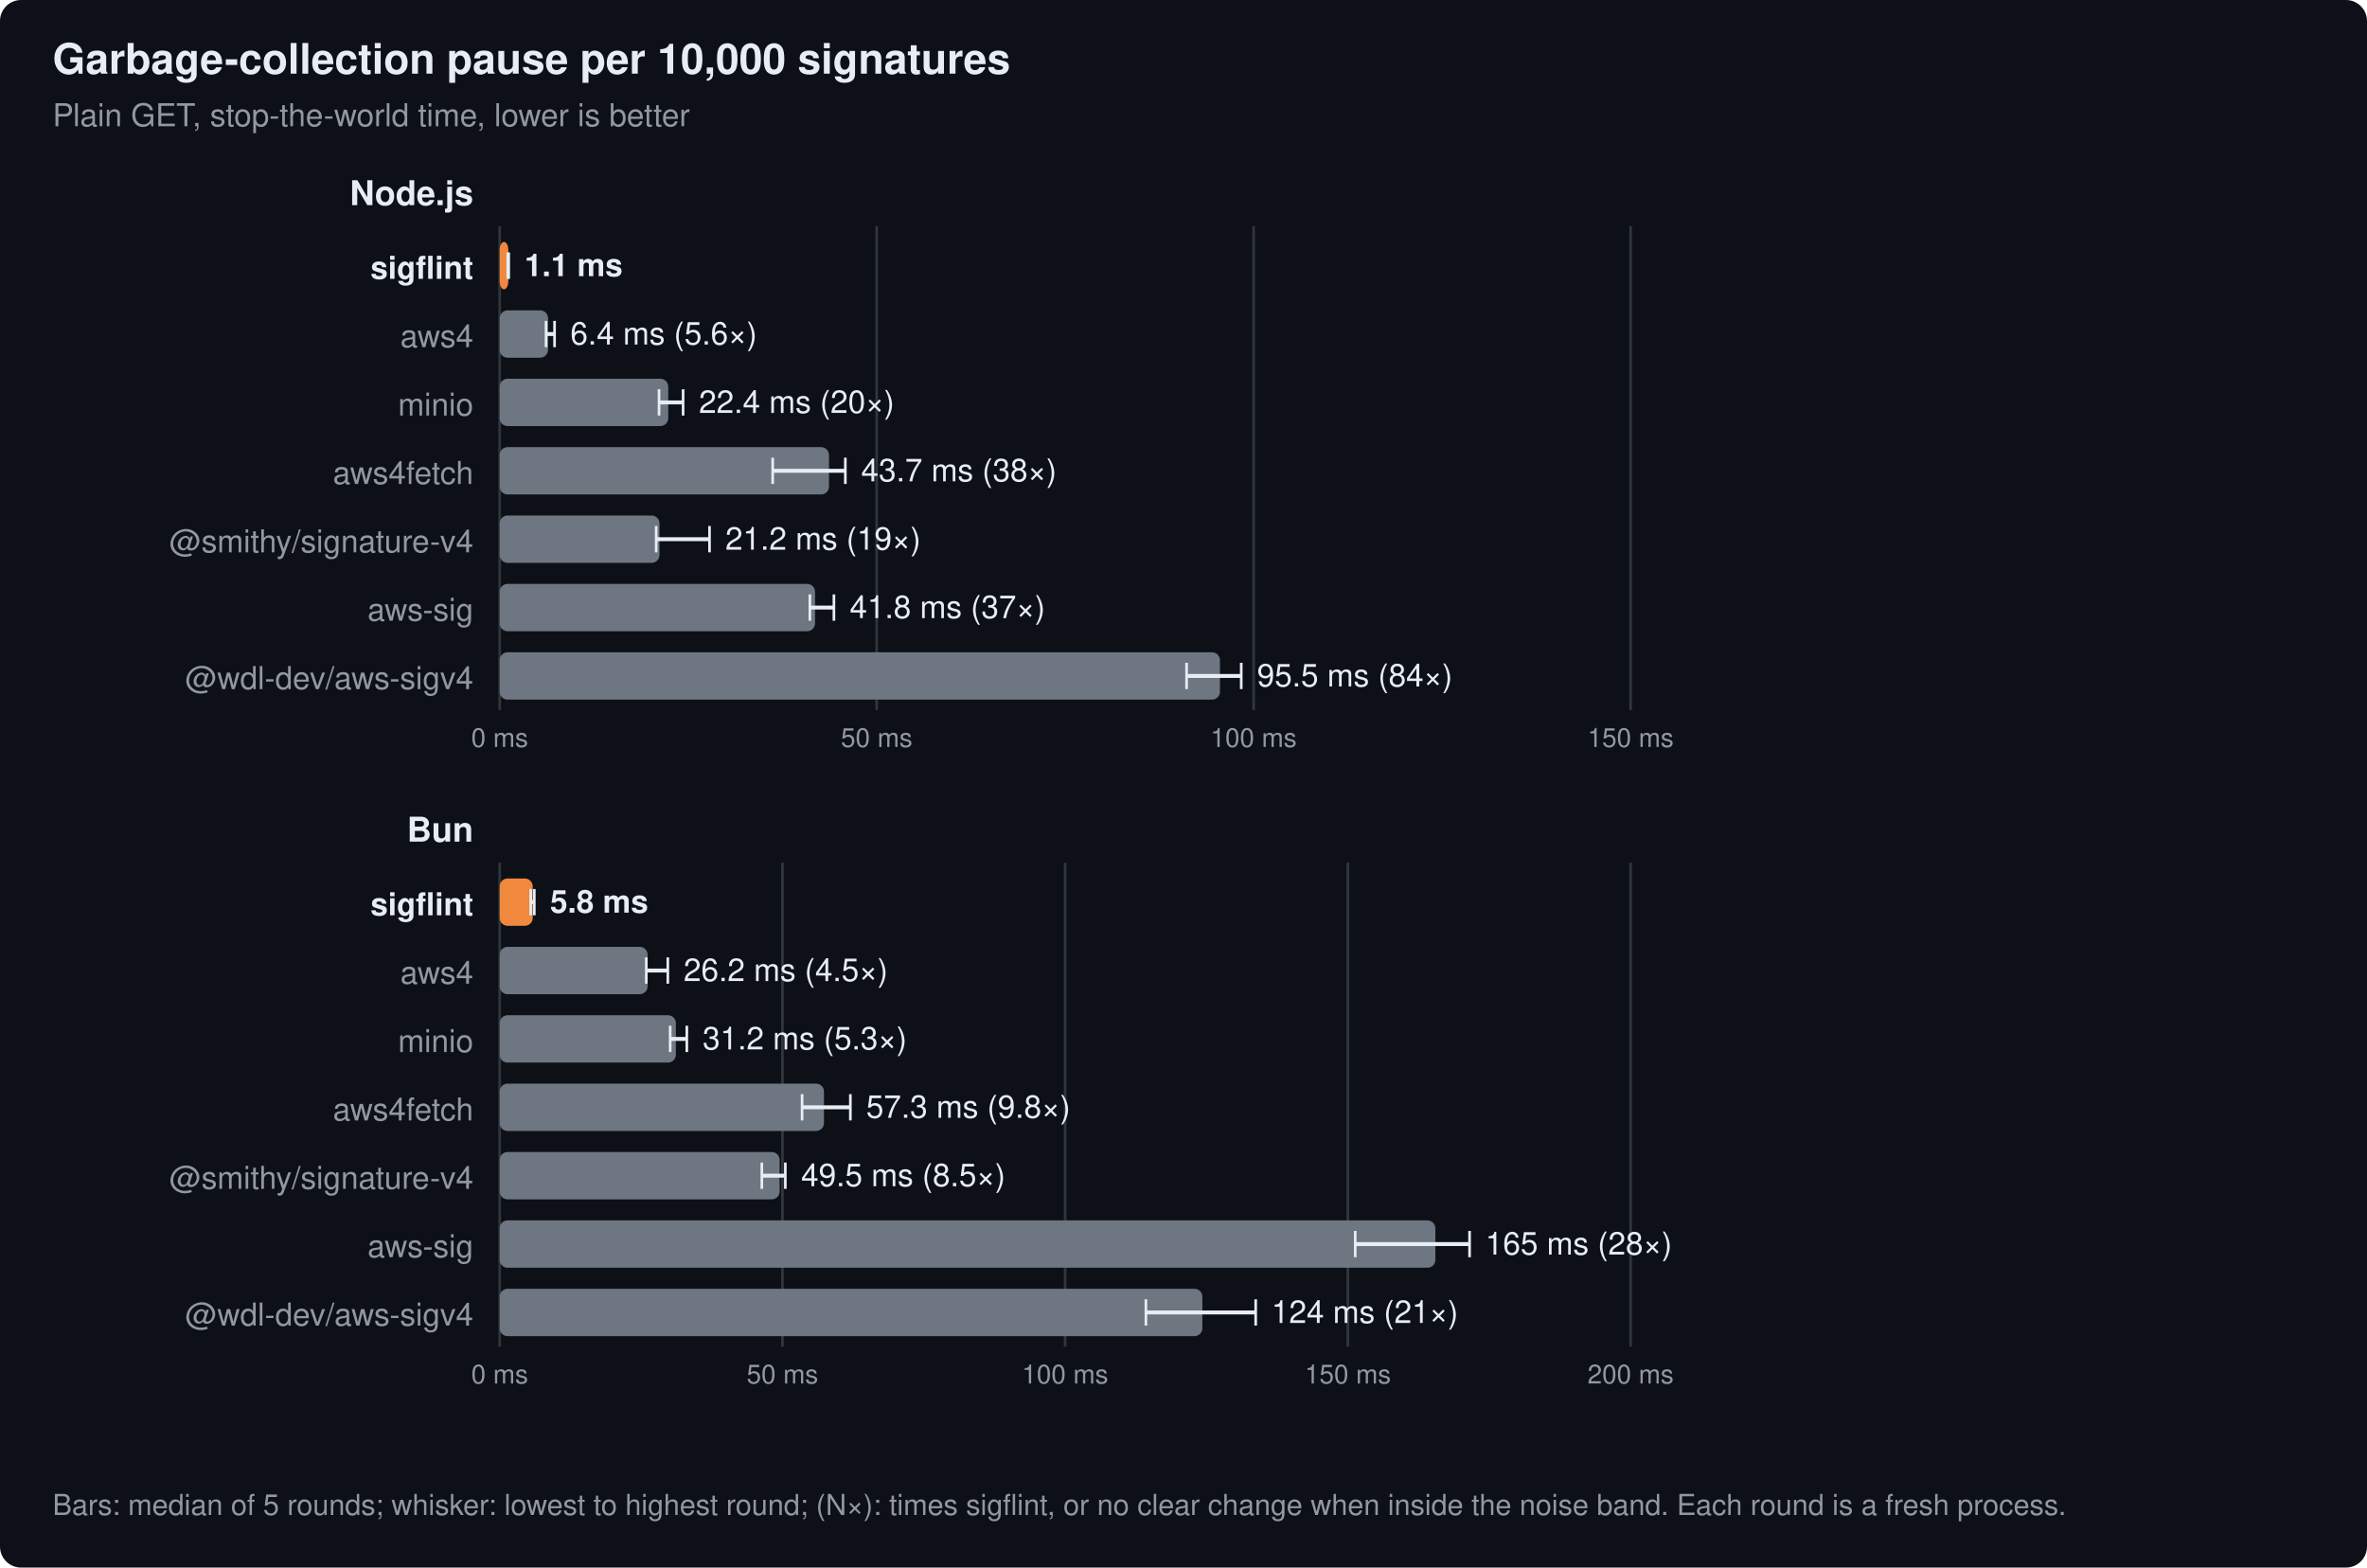
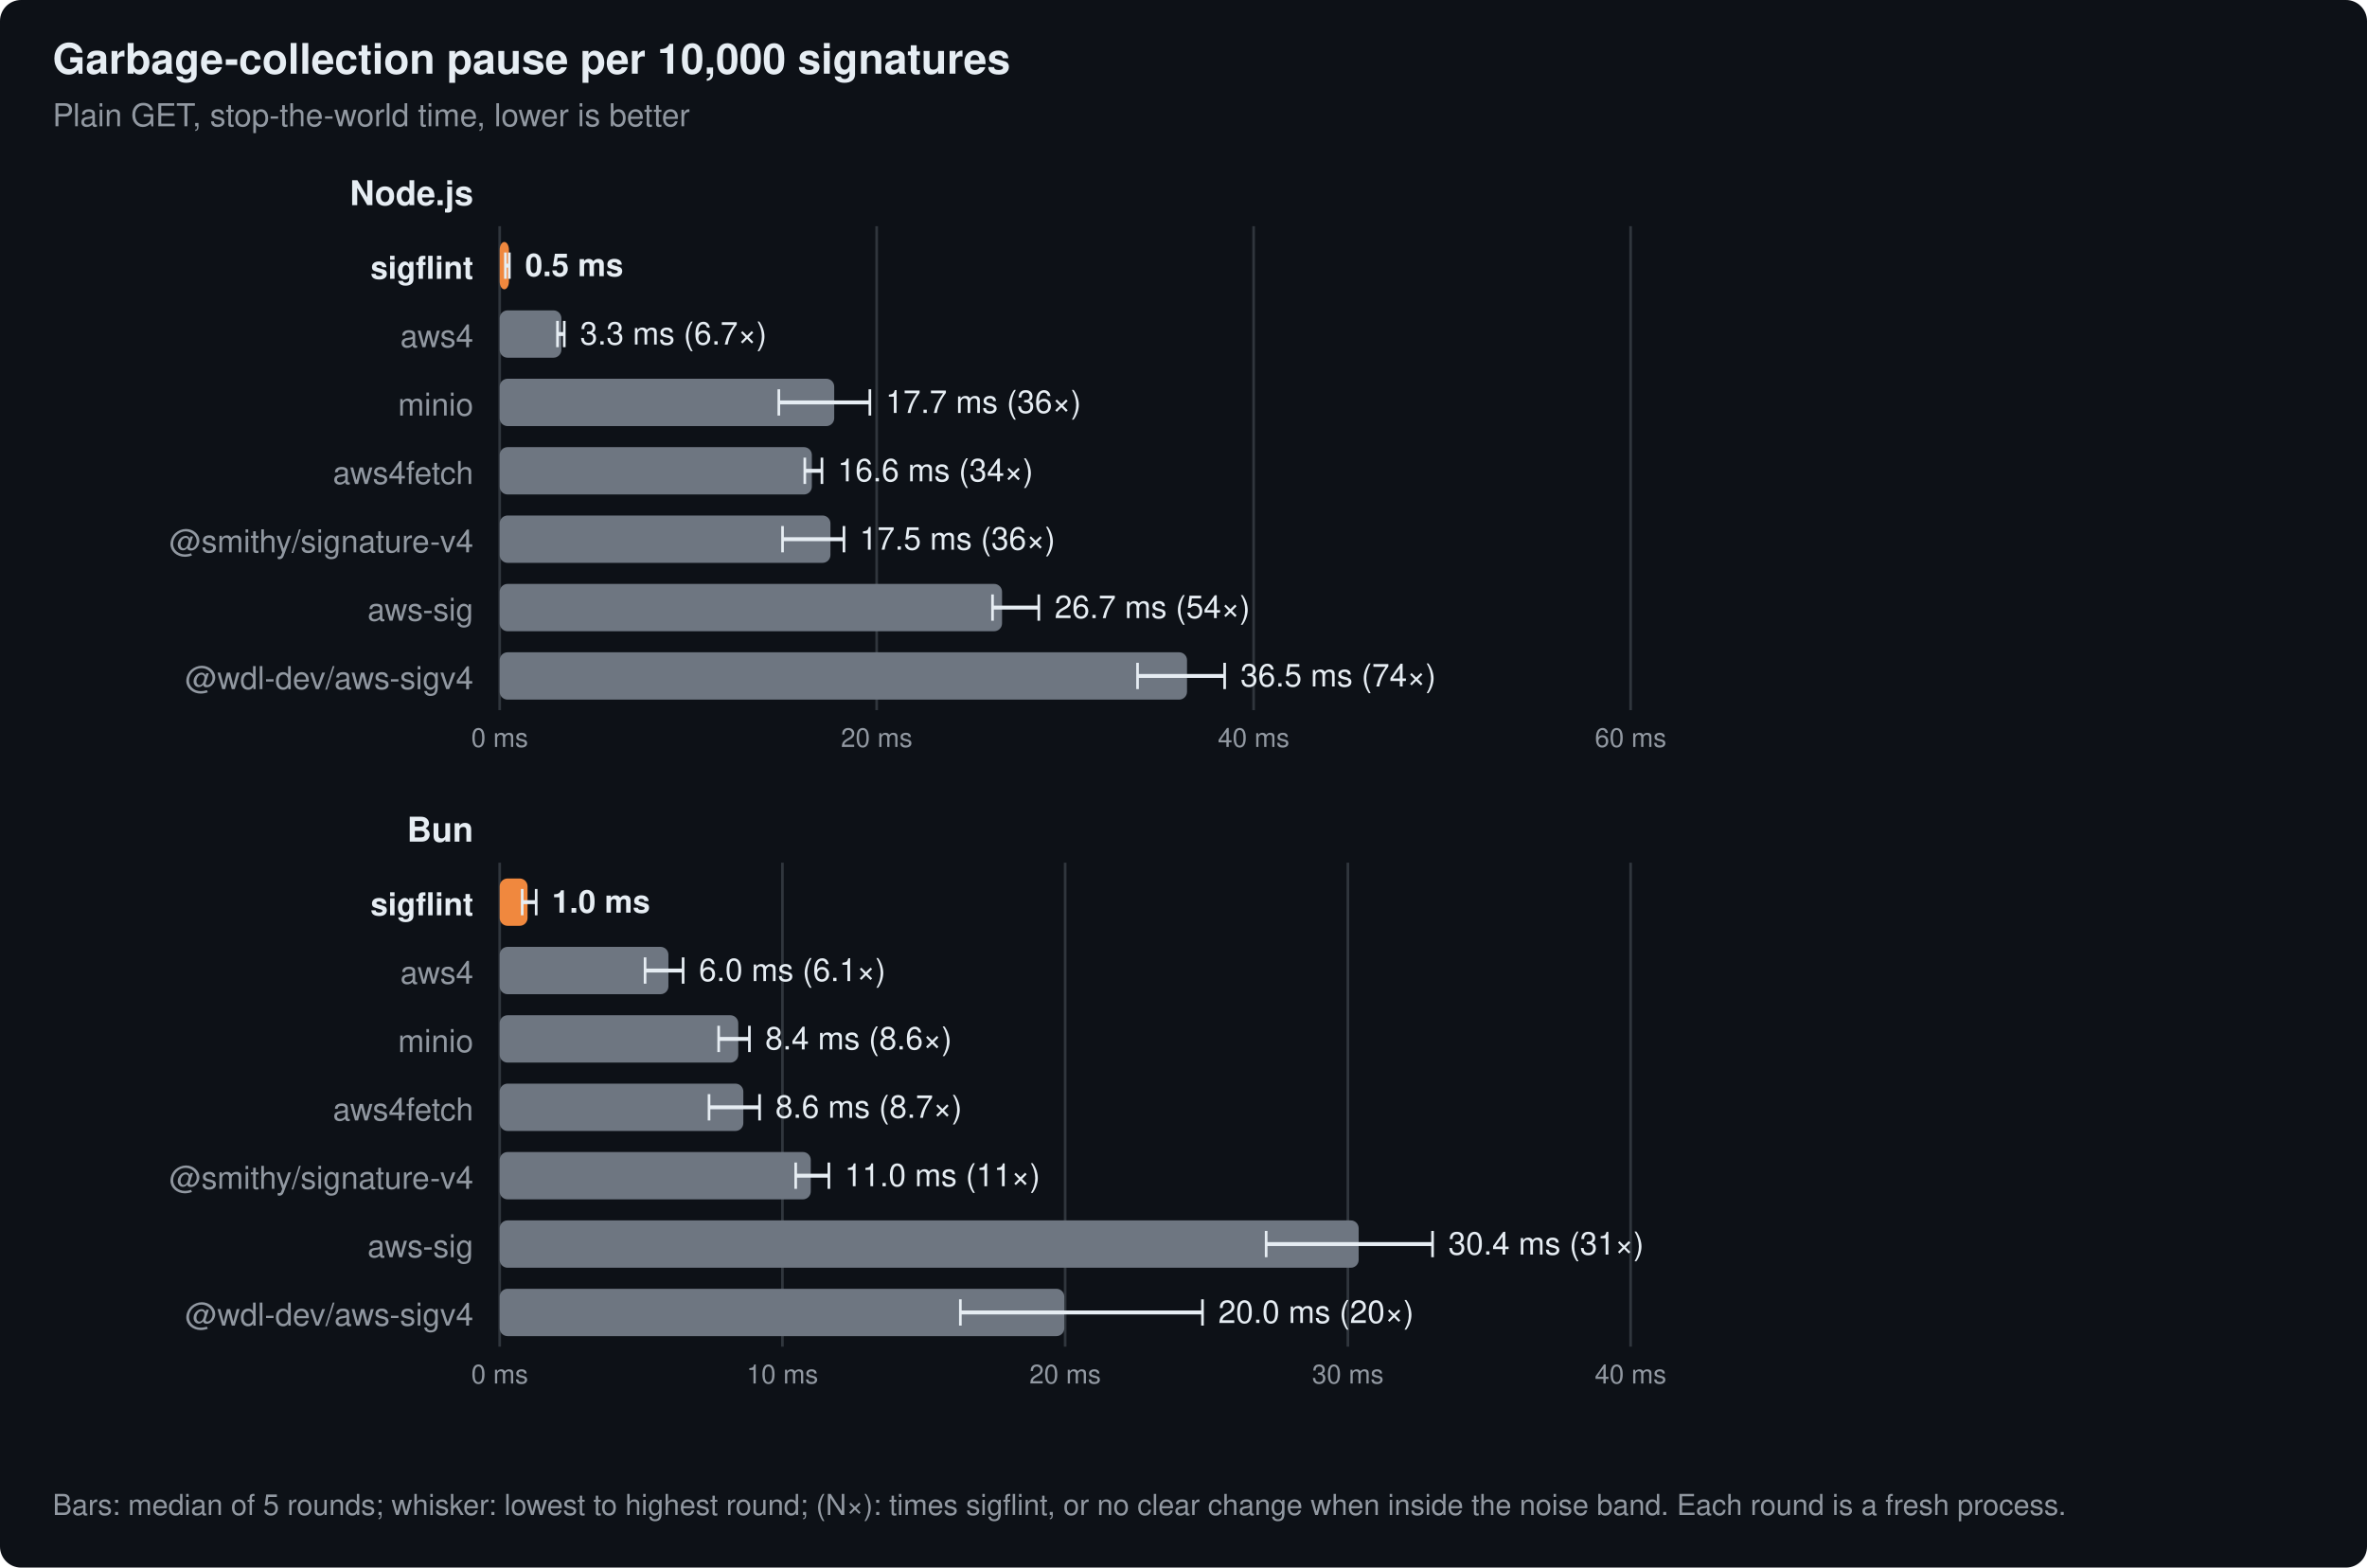
<svg xmlns="http://www.w3.org/2000/svg" width="900" height="596" viewBox="0 0 900 596" role="img" aria-labelledby="t" font-family="-apple-system,BlinkMacSystemFont,'Segoe UI',Helvetica,Arial,sans-serif">
  <rect width="900" height="596" rx="8" fill="#0d1117" />
  <text x="20" y="28" font-size="16" fill="#e6edf3" text-anchor="start" font-weight="600">Garbage-collection pause per 10,000 signatures</text>
  <text x="20" y="48" font-size="12" fill="#9198a1" text-anchor="start" font-weight="400">Plain GET, stop-the-world time, lower is better</text>
  <text x="180" y="78" font-size="13" fill="#e6edf3" text-anchor="end" font-weight="700">Node.js</text>
  <line x1="190" y1="86" x2="190" y2="270" stroke="#30363d" />
  <text x="190" y="284" font-size="10" fill="#9198a1" text-anchor="middle" font-weight="400">0 ms</text>
  <line x1="333.333" y1="86" x2="333.333" y2="270" stroke="#30363d" />
-   <text x="333.333" y="284" font-size="10" fill="#9198a1" text-anchor="middle" font-weight="400">50 ms</text>
+   <text x="333.333" y="284" font-size="10" fill="#9198a1" text-anchor="middle" font-weight="400">20 ms</text>
  <line x1="476.667" y1="86" x2="476.667" y2="270" stroke="#30363d" />
-   <text x="476.667" y="284" font-size="10" fill="#9198a1" text-anchor="middle" font-weight="400">100 ms</text>
+   <text x="476.667" y="284" font-size="10" fill="#9198a1" text-anchor="middle" font-weight="400">40 ms</text>
  <line x1="620" y1="86" x2="620" y2="270" stroke="#30363d" />
-   <text x="620" y="284" font-size="10" fill="#9198a1" text-anchor="middle" font-weight="400">150 ms</text>
+   <text x="620" y="284" font-size="10" fill="#9198a1" text-anchor="middle" font-weight="400">60 ms</text>
  <text x="180" y="106" font-size="12" fill="#e6edf3" text-anchor="end" font-weight="700">sigflint</text>
-   <rect x="190" y="92" width="3.277" height="18" rx="3" fill="#f0883e" />
-   <line x1="193.069" y1="101" x2="193.429" y2="101" stroke="#e6edf3" stroke-width="1.5" />
-   <line x1="193.069" y1="96" x2="193.069" y2="106" stroke="#e6edf3" />
-   <line x1="193.429" y1="96" x2="193.429" y2="106" stroke="#e6edf3" />
-   <text x="199.429" y="105" font-size="12" fill="#e6edf3" text-anchor="start" font-weight="700">1.1 ms</text>
+   <rect x="190" y="92" width="3.512" height="18" rx="3" fill="#f0883e" />
+   <line x1="192.173" y1="101" x2="193.672" y2="101" stroke="#e6edf3" stroke-width="1.5" />
+   <line x1="192.173" y1="96" x2="192.173" y2="106" stroke="#e6edf3" />
+   <line x1="193.672" y1="96" x2="193.672" y2="106" stroke="#e6edf3" />
+   <text x="199.672" y="105" font-size="12" fill="#e6edf3" text-anchor="start" font-weight="700">0.5 ms</text>
  <text x="180" y="132" font-size="12" fill="#9198a1" text-anchor="end" font-weight="400">aws4</text>
-   <rect x="190" y="118" width="18.389" height="18" rx="3" fill="#6e7681" />
-   <line x1="207.623" y1="127" x2="210.861" y2="127" stroke="#e6edf3" stroke-width="1.5" />
-   <line x1="207.623" y1="122" x2="207.623" y2="132" stroke="#e6edf3" />
-   <line x1="210.861" y1="122" x2="210.861" y2="132" stroke="#e6edf3" />
-   <text x="216.861" y="131" font-size="12" fill="#e6edf3" text-anchor="start" font-weight="400">6.4 ms  (5.6×)</text>
+   <rect x="190" y="118" width="23.447" height="18" rx="3" fill="#6e7681" />
+   <line x1="211.972" y1="127" x2="214.556" y2="127" stroke="#e6edf3" stroke-width="1.5" />
+   <line x1="211.972" y1="122" x2="211.972" y2="132" stroke="#e6edf3" />
+   <line x1="214.556" y1="122" x2="214.556" y2="132" stroke="#e6edf3" />
+   <text x="220.556" y="131" font-size="12" fill="#e6edf3" text-anchor="start" font-weight="400">3.3 ms  (6.7×)</text>
  <text x="180" y="158" font-size="12" fill="#9198a1" text-anchor="end" font-weight="400">minio</text>
-   <rect x="190" y="144" width="64.08" height="18" rx="3" fill="#6e7681" />
-   <line x1="250.583" y1="153" x2="259.734" y2="153" stroke="#e6edf3" stroke-width="1.5" />
-   <line x1="250.583" y1="148" x2="250.583" y2="158" stroke="#e6edf3" />
-   <line x1="259.734" y1="148" x2="259.734" y2="158" stroke="#e6edf3" />
-   <text x="265.734" y="157" font-size="12" fill="#e6edf3" text-anchor="start" font-weight="400">22.4 ms  (20×)</text>
+   <rect x="190" y="144" width="127.191" height="18" rx="3" fill="#6e7681" />
+   <line x1="296.131" y1="153" x2="330.747" y2="153" stroke="#e6edf3" stroke-width="1.5" />
+   <line x1="296.131" y1="148" x2="296.131" y2="158" stroke="#e6edf3" />
+   <line x1="330.747" y1="148" x2="330.747" y2="158" stroke="#e6edf3" />
+   <text x="336.747" y="157" font-size="12" fill="#e6edf3" text-anchor="start" font-weight="400">17.7 ms  (36×)</text>
  <text x="180" y="184" font-size="12" fill="#9198a1" text-anchor="end" font-weight="400">aws4fetch</text>
-   <rect x="190" y="170" width="125.209" height="18" rx="3" fill="#6e7681" />
-   <line x1="293.802" y1="179" x2="321.421" y2="179" stroke="#e6edf3" stroke-width="1.5" />
-   <line x1="293.802" y1="174" x2="293.802" y2="184" stroke="#e6edf3" />
-   <line x1="321.421" y1="174" x2="321.421" y2="184" stroke="#e6edf3" />
-   <text x="327.421" y="183" font-size="12" fill="#e6edf3" text-anchor="start" font-weight="400">43.7 ms  (38×)</text>
+   <rect x="190" y="170" width="118.692" height="18" rx="3" fill="#6e7681" />
+   <line x1="306.009" y1="179" x2="312.528" y2="179" stroke="#e6edf3" stroke-width="1.5" />
+   <line x1="306.009" y1="174" x2="306.009" y2="184" stroke="#e6edf3" />
+   <line x1="312.528" y1="174" x2="312.528" y2="184" stroke="#e6edf3" />
+   <text x="318.528" y="183" font-size="12" fill="#e6edf3" text-anchor="start" font-weight="400">16.6 ms  (34×)</text>
  <text x="180" y="210" font-size="12" fill="#9198a1" text-anchor="end" font-weight="400">@smithy/signature-v4</text>
-   <rect x="190" y="196" width="60.754" height="18" rx="3" fill="#6e7681" />
-   <line x1="249.498" y1="205" x2="269.775" y2="205" stroke="#e6edf3" stroke-width="1.5" />
-   <line x1="249.498" y1="200" x2="249.498" y2="210" stroke="#e6edf3" />
-   <line x1="269.775" y1="200" x2="269.775" y2="210" stroke="#e6edf3" />
-   <text x="275.775" y="209" font-size="12" fill="#e6edf3" text-anchor="start" font-weight="400">21.2 ms  (19×)</text>
+   <rect x="190" y="196" width="125.76" height="18" rx="3" fill="#6e7681" />
+   <line x1="297.541" y1="205" x2="320.896" y2="205" stroke="#e6edf3" stroke-width="1.5" />
+   <line x1="297.541" y1="200" x2="297.541" y2="210" stroke="#e6edf3" />
+   <line x1="320.896" y1="200" x2="320.896" y2="210" stroke="#e6edf3" />
+   <text x="326.896" y="209" font-size="12" fill="#e6edf3" text-anchor="start" font-weight="400">17.5 ms  (36×)</text>
  <text x="180" y="236" font-size="12" fill="#9198a1" text-anchor="end" font-weight="400">aws-sig</text>
-   <rect x="190" y="222" width="119.907" height="18" rx="3" fill="#6e7681" />
-   <line x1="307.939" y1="231" x2="317.078" y2="231" stroke="#e6edf3" stroke-width="1.5" />
-   <line x1="307.939" y1="226" x2="307.939" y2="236" stroke="#e6edf3" />
-   <line x1="317.078" y1="226" x2="317.078" y2="236" stroke="#e6edf3" />
-   <text x="323.078" y="235" font-size="12" fill="#e6edf3" text-anchor="start" font-weight="400">41.8 ms  (37×)</text>
+   <rect x="190" y="222" width="191.007" height="18" rx="3" fill="#6e7681" />
+   <line x1="377.39" y1="231" x2="394.972" y2="231" stroke="#e6edf3" stroke-width="1.5" />
+   <line x1="377.39" y1="226" x2="377.39" y2="236" stroke="#e6edf3" />
+   <line x1="394.972" y1="226" x2="394.972" y2="236" stroke="#e6edf3" />
+   <text x="400.972" y="235" font-size="12" fill="#e6edf3" text-anchor="start" font-weight="400">26.7 ms  (54×)</text>
  <text x="180" y="262" font-size="12" fill="#9198a1" text-anchor="end" font-weight="400">@wdl-dev/aws-sigv4</text>
-   <rect x="190" y="248" width="273.86" height="18" rx="3" fill="#6e7681" />
-   <line x1="451.167" y1="257" x2="471.955" y2="257" stroke="#e6edf3" stroke-width="1.5" />
-   <line x1="451.167" y1="252" x2="451.167" y2="262" stroke="#e6edf3" />
-   <line x1="471.955" y1="252" x2="471.955" y2="262" stroke="#e6edf3" />
-   <text x="477.955" y="261" font-size="12" fill="#e6edf3" text-anchor="start" font-weight="400">95.5 ms  (84×)</text>
+   <rect x="190" y="248" width="261.34" height="18" rx="3" fill="#6e7681" />
+   <line x1="432.526" y1="257" x2="465.644" y2="257" stroke="#e6edf3" stroke-width="1.5" />
+   <line x1="432.526" y1="252" x2="432.526" y2="262" stroke="#e6edf3" />
+   <line x1="465.644" y1="252" x2="465.644" y2="262" stroke="#e6edf3" />
+   <text x="471.644" y="261" font-size="12" fill="#e6edf3" text-anchor="start" font-weight="400">36.5 ms  (74×)</text>
  <text x="180" y="320" font-size="13" fill="#e6edf3" text-anchor="end" font-weight="700">Bun</text>
  <line x1="190" y1="328" x2="190" y2="512" stroke="#30363d" />
  <text x="190" y="526" font-size="10" fill="#9198a1" text-anchor="middle" font-weight="400">0 ms</text>
  <line x1="297.5" y1="328" x2="297.5" y2="512" stroke="#30363d" />
-   <text x="297.5" y="526" font-size="10" fill="#9198a1" text-anchor="middle" font-weight="400">50 ms</text>
+   <text x="297.5" y="526" font-size="10" fill="#9198a1" text-anchor="middle" font-weight="400">10 ms</text>
  <line x1="405" y1="328" x2="405" y2="512" stroke="#30363d" />
-   <text x="405" y="526" font-size="10" fill="#9198a1" text-anchor="middle" font-weight="400">100 ms</text>
+   <text x="405" y="526" font-size="10" fill="#9198a1" text-anchor="middle" font-weight="400">20 ms</text>
  <line x1="512.5" y1="328" x2="512.5" y2="512" stroke="#30363d" />
-   <text x="512.5" y="526" font-size="10" fill="#9198a1" text-anchor="middle" font-weight="400">150 ms</text>
+   <text x="512.5" y="526" font-size="10" fill="#9198a1" text-anchor="middle" font-weight="400">30 ms</text>
  <line x1="620" y1="328" x2="620" y2="512" stroke="#30363d" />
-   <text x="620" y="526" font-size="10" fill="#9198a1" text-anchor="middle" font-weight="400">200 ms</text>
+   <text x="620" y="526" font-size="10" fill="#9198a1" text-anchor="middle" font-weight="400">40 ms</text>
  <text x="180" y="348" font-size="12" fill="#e6edf3" text-anchor="end" font-weight="700">sigflint</text>
-   <rect x="190" y="334" width="12.553" height="18" rx="3" fill="#f0883e" />
-   <line x1="201.784" y1="343" x2="203.153" y2="343" stroke="#e6edf3" stroke-width="1.5" />
-   <line x1="201.784" y1="338" x2="201.784" y2="348" stroke="#e6edf3" />
-   <line x1="203.153" y1="338" x2="203.153" y2="348" stroke="#e6edf3" />
-   <text x="209.153" y="347" font-size="12" fill="#e6edf3" text-anchor="start" font-weight="700">5.8 ms</text>
+   <rect x="190" y="334" width="10.59" height="18" rx="3" fill="#f0883e" />
+   <line x1="198.557" y1="343" x2="203.868" y2="343" stroke="#e6edf3" stroke-width="1.5" />
+   <line x1="198.557" y1="338" x2="198.557" y2="348" stroke="#e6edf3" />
+   <line x1="203.868" y1="338" x2="203.868" y2="348" stroke="#e6edf3" />
+   <text x="209.868" y="347" font-size="12" fill="#e6edf3" text-anchor="start" font-weight="700">1.0 ms</text>
  <text x="180" y="374" font-size="12" fill="#9198a1" text-anchor="end" font-weight="400">aws4</text>
-   <rect x="190" y="360" width="56.248" height="18" rx="3" fill="#6e7681" />
-   <line x1="245.735" y1="369" x2="253.918" y2="369" stroke="#e6edf3" stroke-width="1.5" />
-   <line x1="245.735" y1="364" x2="245.735" y2="374" stroke="#e6edf3" />
-   <line x1="253.918" y1="364" x2="253.918" y2="374" stroke="#e6edf3" />
-   <text x="259.918" y="373" font-size="12" fill="#e6edf3" text-anchor="start" font-weight="400">26.2 ms  (4.5×)</text>
+   <rect x="190" y="360" width="64.151" height="18" rx="3" fill="#6e7681" />
+   <line x1="245.271" y1="369" x2="259.737" y2="369" stroke="#e6edf3" stroke-width="1.5" />
+   <line x1="245.271" y1="364" x2="245.271" y2="374" stroke="#e6edf3" />
+   <line x1="259.737" y1="364" x2="259.737" y2="374" stroke="#e6edf3" />
+   <text x="265.737" y="373" font-size="12" fill="#e6edf3" text-anchor="start" font-weight="400">6.0 ms  (6.1×)</text>
  <text x="180" y="400" font-size="12" fill="#9198a1" text-anchor="end" font-weight="400">minio</text>
-   <rect x="190" y="386" width="66.982" height="18" rx="3" fill="#6e7681" />
-   <line x1="254.824" y1="395" x2="261.15" y2="395" stroke="#e6edf3" stroke-width="1.5" />
-   <line x1="254.824" y1="390" x2="254.824" y2="400" stroke="#e6edf3" />
-   <line x1="261.15" y1="390" x2="261.15" y2="400" stroke="#e6edf3" />
-   <text x="267.15" y="399" font-size="12" fill="#e6edf3" text-anchor="start" font-weight="400">31.2 ms  (5.3×)</text>
+   <rect x="190" y="386" width="90.705" height="18" rx="3" fill="#6e7681" />
+   <line x1="273.256" y1="395" x2="284.949" y2="395" stroke="#e6edf3" stroke-width="1.5" />
+   <line x1="273.256" y1="390" x2="273.256" y2="400" stroke="#e6edf3" />
+   <line x1="284.949" y1="390" x2="284.949" y2="400" stroke="#e6edf3" />
+   <text x="290.949" y="399" font-size="12" fill="#e6edf3" text-anchor="start" font-weight="400">8.4 ms  (8.6×)</text>
  <text x="180" y="426" font-size="12" fill="#9198a1" text-anchor="end" font-weight="400">aws4fetch</text>
-   <rect x="190" y="412" width="123.298" height="18" rx="3" fill="#6e7681" />
-   <line x1="304.975" y1="421" x2="323.33" y2="421" stroke="#e6edf3" stroke-width="1.5" />
-   <line x1="304.975" y1="416" x2="304.975" y2="426" stroke="#e6edf3" />
-   <line x1="323.33" y1="416" x2="323.33" y2="426" stroke="#e6edf3" />
-   <text x="329.33" y="425" font-size="12" fill="#e6edf3" text-anchor="start" font-weight="400">57.3 ms  (9.8×)</text>
+   <rect x="190" y="412" width="92.635" height="18" rx="3" fill="#6e7681" />
+   <line x1="269.595" y1="421" x2="288.815" y2="421" stroke="#e6edf3" stroke-width="1.5" />
+   <line x1="269.595" y1="416" x2="269.595" y2="426" stroke="#e6edf3" />
+   <line x1="288.815" y1="416" x2="288.815" y2="426" stroke="#e6edf3" />
+   <text x="294.815" y="425" font-size="12" fill="#e6edf3" text-anchor="start" font-weight="400">8.6 ms  (8.7×)</text>
  <text x="180" y="452" font-size="12" fill="#9198a1" text-anchor="end" font-weight="400">@smithy/signature-v4</text>
-   <rect x="190" y="438" width="106.441" height="18" rx="3" fill="#6e7681" />
-   <line x1="289.669" y1="447" x2="298.605" y2="447" stroke="#e6edf3" stroke-width="1.5" />
-   <line x1="289.669" y1="442" x2="289.669" y2="452" stroke="#e6edf3" />
-   <line x1="298.605" y1="442" x2="298.605" y2="452" stroke="#e6edf3" />
-   <text x="304.605" y="451" font-size="12" fill="#e6edf3" text-anchor="start" font-weight="400">49.5 ms  (8.5×)</text>
+   <rect x="190" y="438" width="118.277" height="18" rx="3" fill="#6e7681" />
+   <line x1="302.55" y1="447" x2="315.162" y2="447" stroke="#e6edf3" stroke-width="1.5" />
+   <line x1="302.55" y1="442" x2="302.55" y2="452" stroke="#e6edf3" />
+   <line x1="315.162" y1="442" x2="315.162" y2="452" stroke="#e6edf3" />
+   <text x="321.162" y="451" font-size="12" fill="#e6edf3" text-anchor="start" font-weight="400">11.0 ms  (11×)</text>
  <text x="180" y="478" font-size="12" fill="#9198a1" text-anchor="end" font-weight="400">aws-sig</text>
-   <rect x="190" y="464" width="355.769" height="18" rx="3" fill="#6e7681" />
-   <line x1="515.295" y1="473" x2="558.772" y2="473" stroke="#e6edf3" stroke-width="1.5" />
-   <line x1="515.295" y1="468" x2="515.295" y2="478" stroke="#e6edf3" />
-   <line x1="558.772" y1="468" x2="558.772" y2="478" stroke="#e6edf3" />
-   <text x="564.772" y="477" font-size="12" fill="#e6edf3" text-anchor="start" font-weight="400">165 ms  (28×)</text>
+   <rect x="190" y="464" width="326.608" height="18" rx="3" fill="#6e7681" />
+   <line x1="481.429" y1="473" x2="544.696" y2="473" stroke="#e6edf3" stroke-width="1.5" />
+   <line x1="481.429" y1="468" x2="481.429" y2="478" stroke="#e6edf3" />
+   <line x1="544.696" y1="468" x2="544.696" y2="478" stroke="#e6edf3" />
+   <text x="550.696" y="477" font-size="12" fill="#e6edf3" text-anchor="start" font-weight="400">30.4 ms  (31×)</text>
  <text x="180" y="504" font-size="12" fill="#9198a1" text-anchor="end" font-weight="400">@wdl-dev/aws-sigv4</text>
-   <rect x="190" y="490" width="267.17" height="18" rx="3" fill="#6e7681" />
-   <line x1="435.706" y1="499" x2="477.451" y2="499" stroke="#e6edf3" stroke-width="1.5" />
-   <line x1="435.706" y1="494" x2="435.706" y2="504" stroke="#e6edf3" />
-   <line x1="477.451" y1="494" x2="477.451" y2="504" stroke="#e6edf3" />
-   <text x="483.451" y="503" font-size="12" fill="#e6edf3" text-anchor="start" font-weight="400">124 ms  (21×)</text>
+   <rect x="190" y="490" width="214.674" height="18" rx="3" fill="#6e7681" />
+   <line x1="365.156" y1="499" x2="457.221" y2="499" stroke="#e6edf3" stroke-width="1.5" />
+   <line x1="365.156" y1="494" x2="365.156" y2="504" stroke="#e6edf3" />
+   <line x1="457.221" y1="494" x2="457.221" y2="504" stroke="#e6edf3" />
+   <text x="463.221" y="503" font-size="12" fill="#e6edf3" text-anchor="start" font-weight="400">20.0 ms  (20×)</text>
  <text x="20" y="576" font-size="11" fill="#9198a1" text-anchor="start" font-weight="400">Bars: median of 5 rounds; whisker: lowest to highest round; (N×): times sigflint, or no clear change when inside the noise band. Each round is a fresh process.</text>
</svg>
